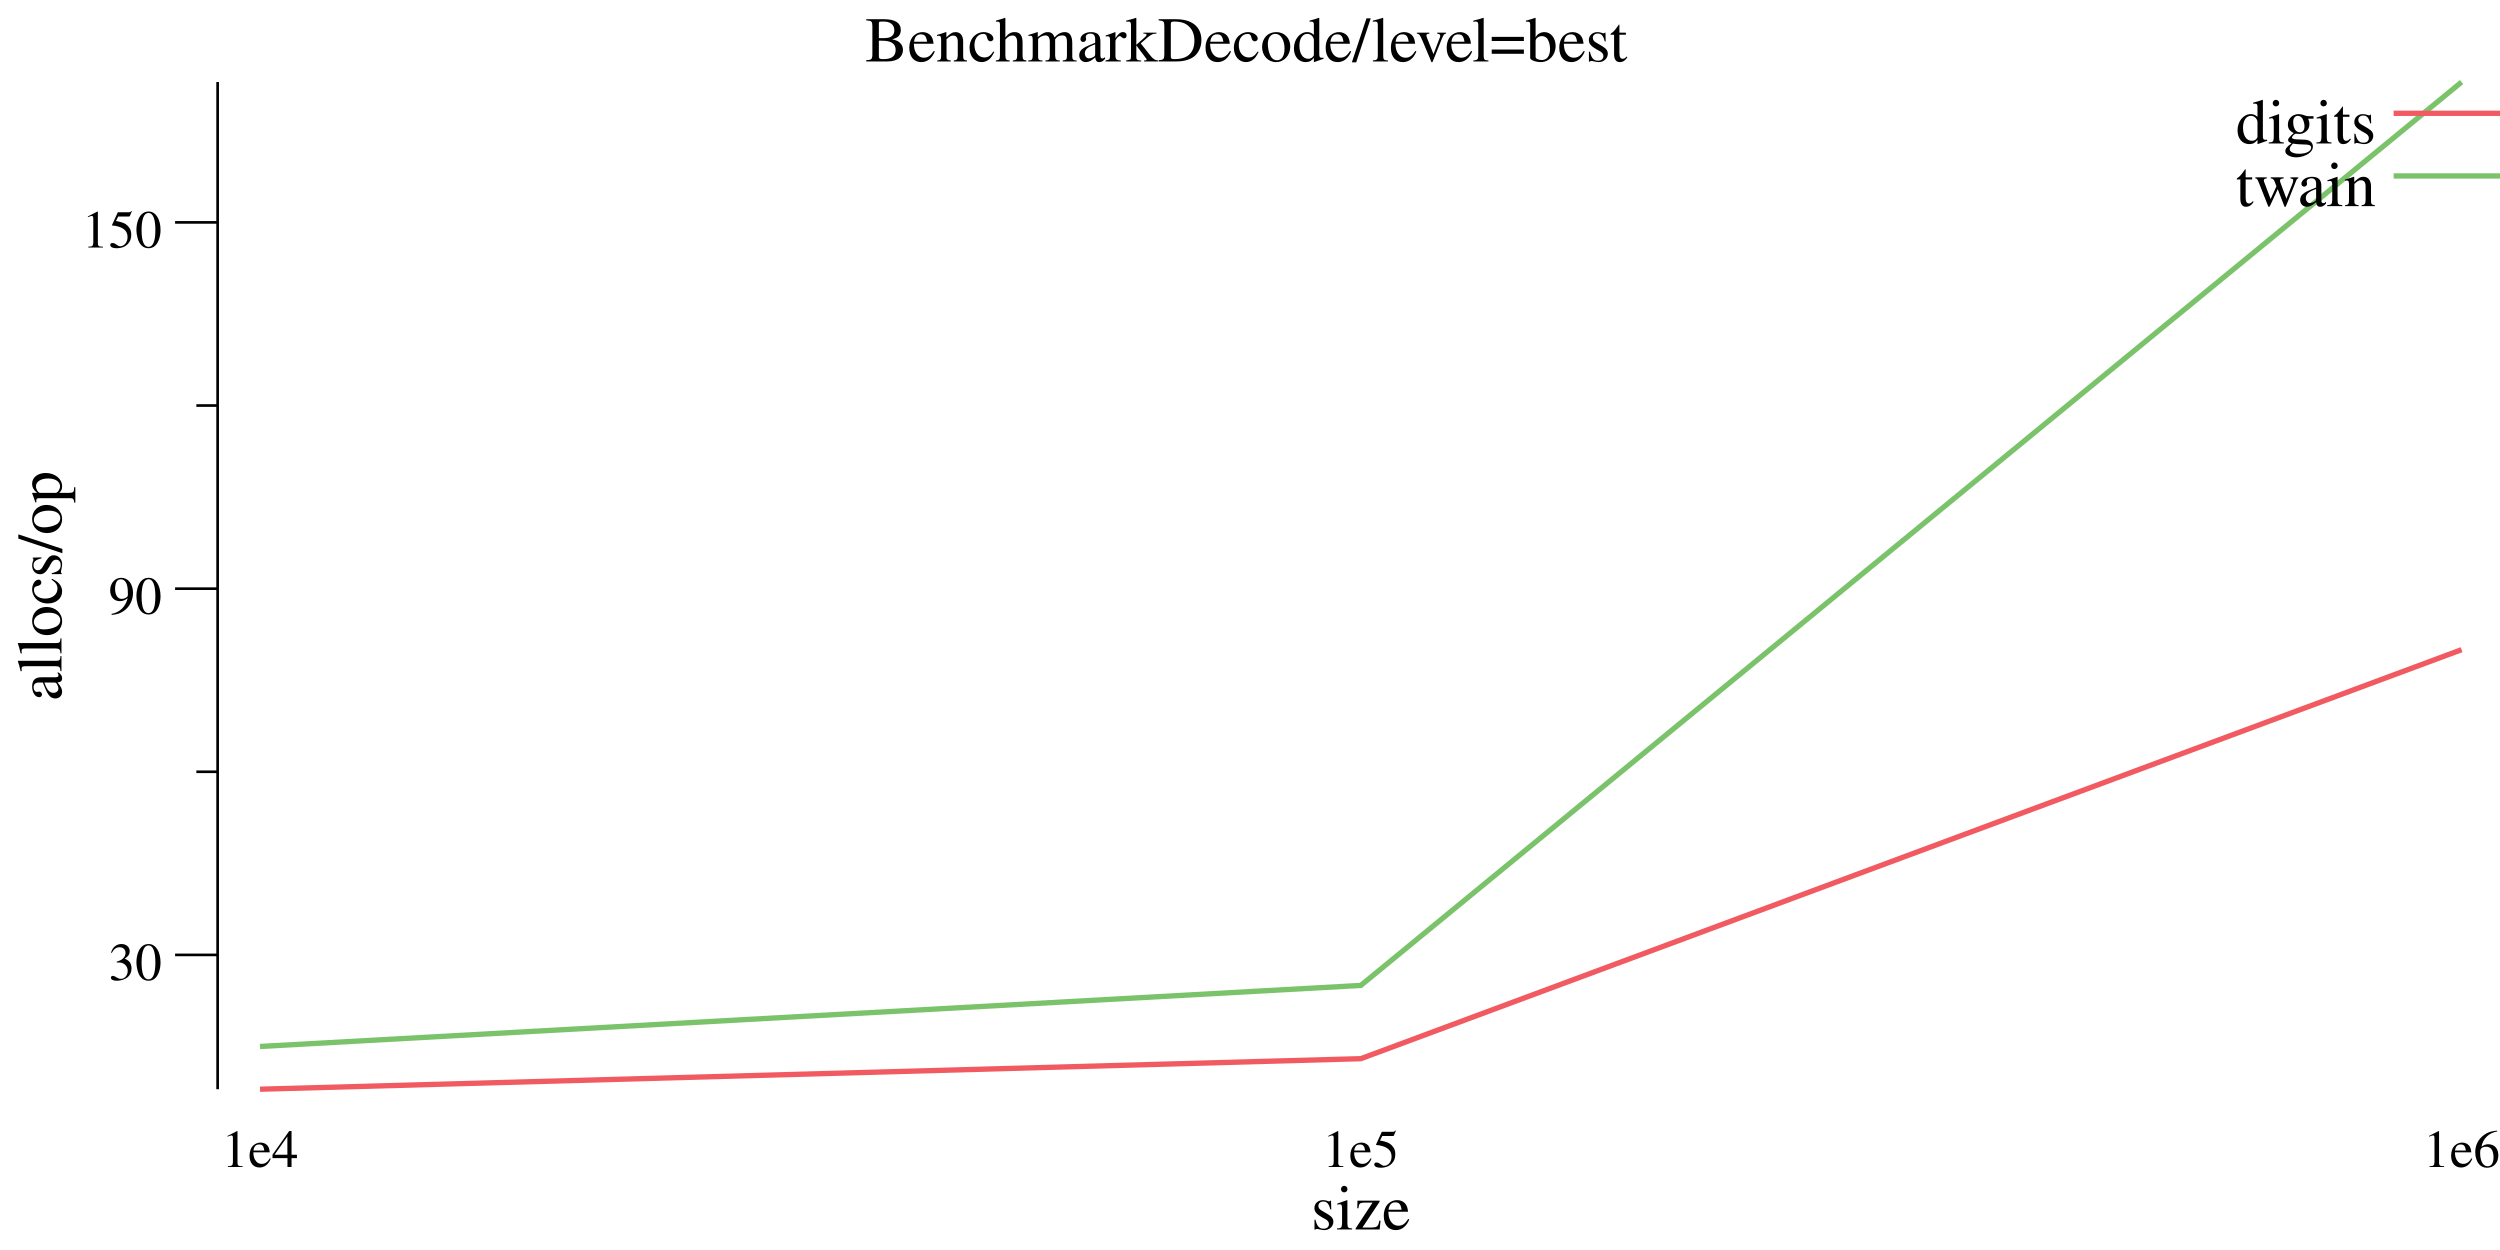
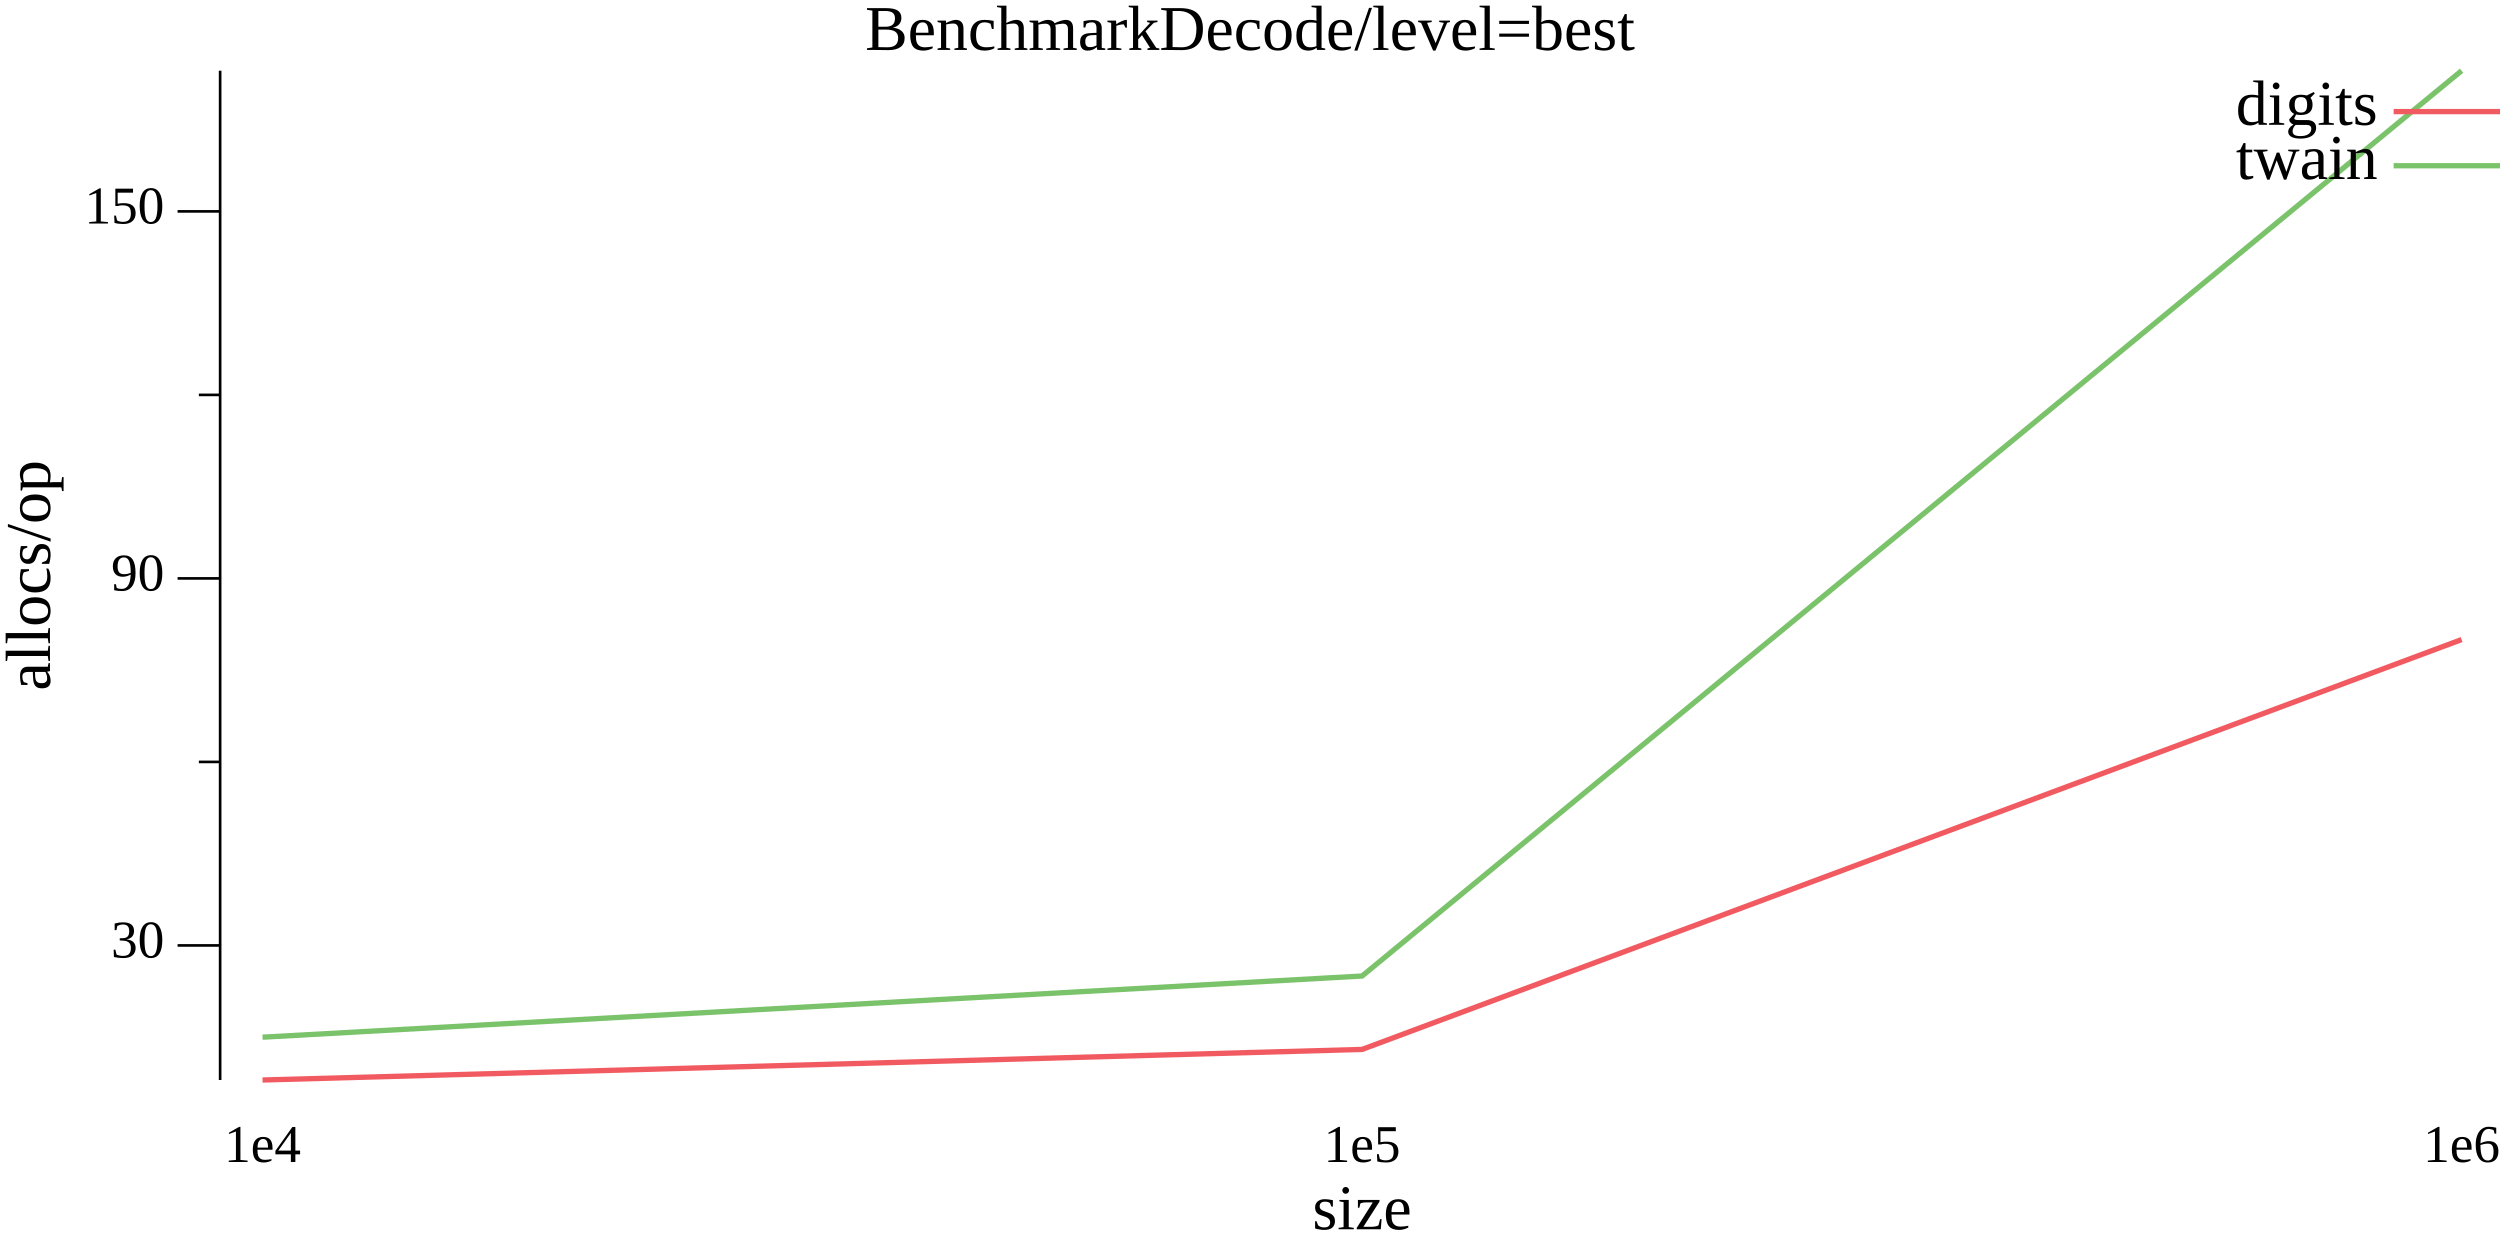
<svg xmlns="http://www.w3.org/2000/svg" width="470pt" height="235pt" viewBox="0 0 470 235">
  <g transform="scale(1, -1) translate(0, -235)">
    <path d="M0,0L470,0L470,235L0,235Z" style="fill:#FFFFFF" />
-     <text x="162.65" y="-223.45" transform="scale(1, -1)" style="font-family:Times;font-weight:normal;font-style:normal;font-size:12px">BenchmarkDecode/level=best</text>
-     <text x="246.5" y="-3.861" transform="scale(1, -1)" style="font-family:Times;font-weight:normal;font-style:normal;font-size:12px">size</text>
-     <text x="41.666" y="-15.602" transform="scale(1, -1)" style="font-family:Times;font-weight:normal;font-style:normal;font-size:10px">1e4</text>
-     <text x="248.61" y="-15.602" transform="scale(1, -1)" style="font-family:Times;font-weight:normal;font-style:normal;font-size:10px">1e5</text>
-     <text x="455.56" y="-15.602" transform="scale(1, -1)" style="font-family:Times;font-weight:normal;font-style:normal;font-size:10px">1e6</text>
+     <text x="162.65" y="-225.61" transform="scale(1, -1)" style="font-family:Liberation Serif;font-variant:normal;font-weight:normal;font-style:normal;font-size:12px">BenchmarkDecode/level=best</text>
+     <text x="246.74" y="-3.902" transform="scale(1, -1)" style="font-family:Liberation Serif;font-variant:normal;font-weight:normal;font-style:normal;font-size:12px">size</text>
+     <text x="42.135" y="-16.541" transform="scale(1, -1)" style="font-family:Liberation Serif;font-variant:normal;font-weight:normal;font-style:normal;font-size:10px">1e4</text>
+     <text x="248.85" y="-16.541" transform="scale(1, -1)" style="font-family:Liberation Serif;font-variant:normal;font-weight:normal;font-style:normal;font-size:10px">1e5</text>
+     <text x="455.56" y="-16.541" transform="scale(1, -1)" style="font-family:Liberation Serif;font-variant:normal;font-weight:normal;font-style:normal;font-size:10px">1e6</text>
    <g transform="rotate(90)">
-       <text x="103.25" y="11.555" transform="scale(1, -1)" style="font-family:Times;font-weight:normal;font-style:normal;font-size:12px">allocs/op</text>
+       <text x="105.17" y="9.387" transform="scale(1, -1)" style="font-family:Liberation Serif;font-variant:normal;font-weight:normal;font-style:normal;font-size:12px">allocs/op</text>
    </g>
-     <text x="20.416" y="-50.756" transform="scale(1, -1)" style="font-family:Times;font-weight:normal;font-style:normal;font-size:10px">30</text>
-     <text x="20.416" y="-119.61" transform="scale(1, -1)" style="font-family:Times;font-weight:normal;font-style:normal;font-size:10px">90</text>
-     <text x="15.416" y="-188.47" transform="scale(1, -1)" style="font-family:Times;font-weight:normal;font-style:normal;font-size:10px">150</text>
-     <path d="M32.916,55.478L40.916,55.478" style="fill:none;stroke:#000000;stroke-width:0.5" />
-     <path d="M32.916,124.33L40.916,124.33" style="fill:none;stroke:#000000;stroke-width:0.5" />
-     <path d="M32.916,193.19L40.916,193.19" style="fill:none;stroke:#000000;stroke-width:0.5" />
-     <path d="M36.916,89.906L40.916,89.906" style="fill:none;stroke:#000000;stroke-width:0.5" />
-     <path d="M36.916,158.76L40.916,158.76" style="fill:none;stroke:#000000;stroke-width:0.5" />
-     <path d="M40.916,30.23L40.916,219.58" style="fill:none;stroke:#000000;stroke-width:0.5" />
-     <path d="M48.885,30.23L255.83,35.968L462.78,112.86" style="fill:none;stroke:#F15A60" />
-     <path d="M48.885,38.264L255.83,49.74L462.78,219.58" style="fill:none;stroke:#7AC36A" />
-     <path d="M450,213.7L470,213.7" style="fill:none;stroke:#F15A60" />
-     <text x="420.33" y="-208.03" transform="scale(1, -1)" style="font-family:Times;font-weight:normal;font-style:normal;font-size:12px">digits</text>
-     <path d="M450,201.92L470,201.92" style="fill:none;stroke:#7AC36A" />
-     <text x="420.34" y="-196.25" transform="scale(1, -1)" style="font-family:Times;font-weight:normal;font-style:normal;font-size:12px">twain</text>
+     <text x="20.885" y="-54.974" transform="scale(1, -1)" style="font-family:Liberation Serif;font-variant:normal;font-weight:normal;font-style:normal;font-size:10px">30</text>
+     <text x="20.885" y="-123.97" transform="scale(1, -1)" style="font-family:Liberation Serif;font-variant:normal;font-weight:normal;font-style:normal;font-size:10px">90</text>
+     <text x="15.885" y="-192.98" transform="scale(1, -1)" style="font-family:Liberation Serif;font-variant:normal;font-weight:normal;font-style:normal;font-size:10px">150</text>
+     <path d="M33.385,57.259L41.385,57.259" style="fill:none;stroke:#000000;stroke-width:0.5" />
+     <path d="M33.385,126.26L41.385,126.26" style="fill:none;stroke:#000000;stroke-width:0.5" />
+     <path d="M33.385,195.26L41.385,195.26" style="fill:none;stroke:#000000;stroke-width:0.5" />
+     <path d="M37.385,91.76L41.385,91.76" style="fill:none;stroke:#000000;stroke-width:0.5" />
+     <path d="M37.385,160.76L41.385,160.76" style="fill:none;stroke:#000000;stroke-width:0.5" />
+     <path d="M41.385,31.959L41.385,221.71" style="fill:none;stroke:#000000;stroke-width:0.5" />
+     <path d="M49.354,31.959L256.07,37.709L462.78,114.76" style="fill:none;stroke:#F15A60" />
+     <path d="M49.354,40.009L256.07,51.509L462.78,221.71" style="fill:none;stroke:#7AC36A" />
+     <path d="M450,214.02L470,214.02" style="fill:none;stroke:#F15A60" />
+     <text x="420.33" y="-211.54" transform="scale(1, -1)" style="font-family:Liberation Serif;font-variant:normal;font-weight:normal;font-style:normal;font-size:12px">digits</text>
+     <path d="M450,203.84L470,203.84" style="fill:none;stroke:#7AC36A" />
+     <text x="420.34" y="-201.35" transform="scale(1, -1)" style="font-family:Liberation Serif;font-variant:normal;font-weight:normal;font-style:normal;font-size:12px">twain</text>
  </g>
</svg>
